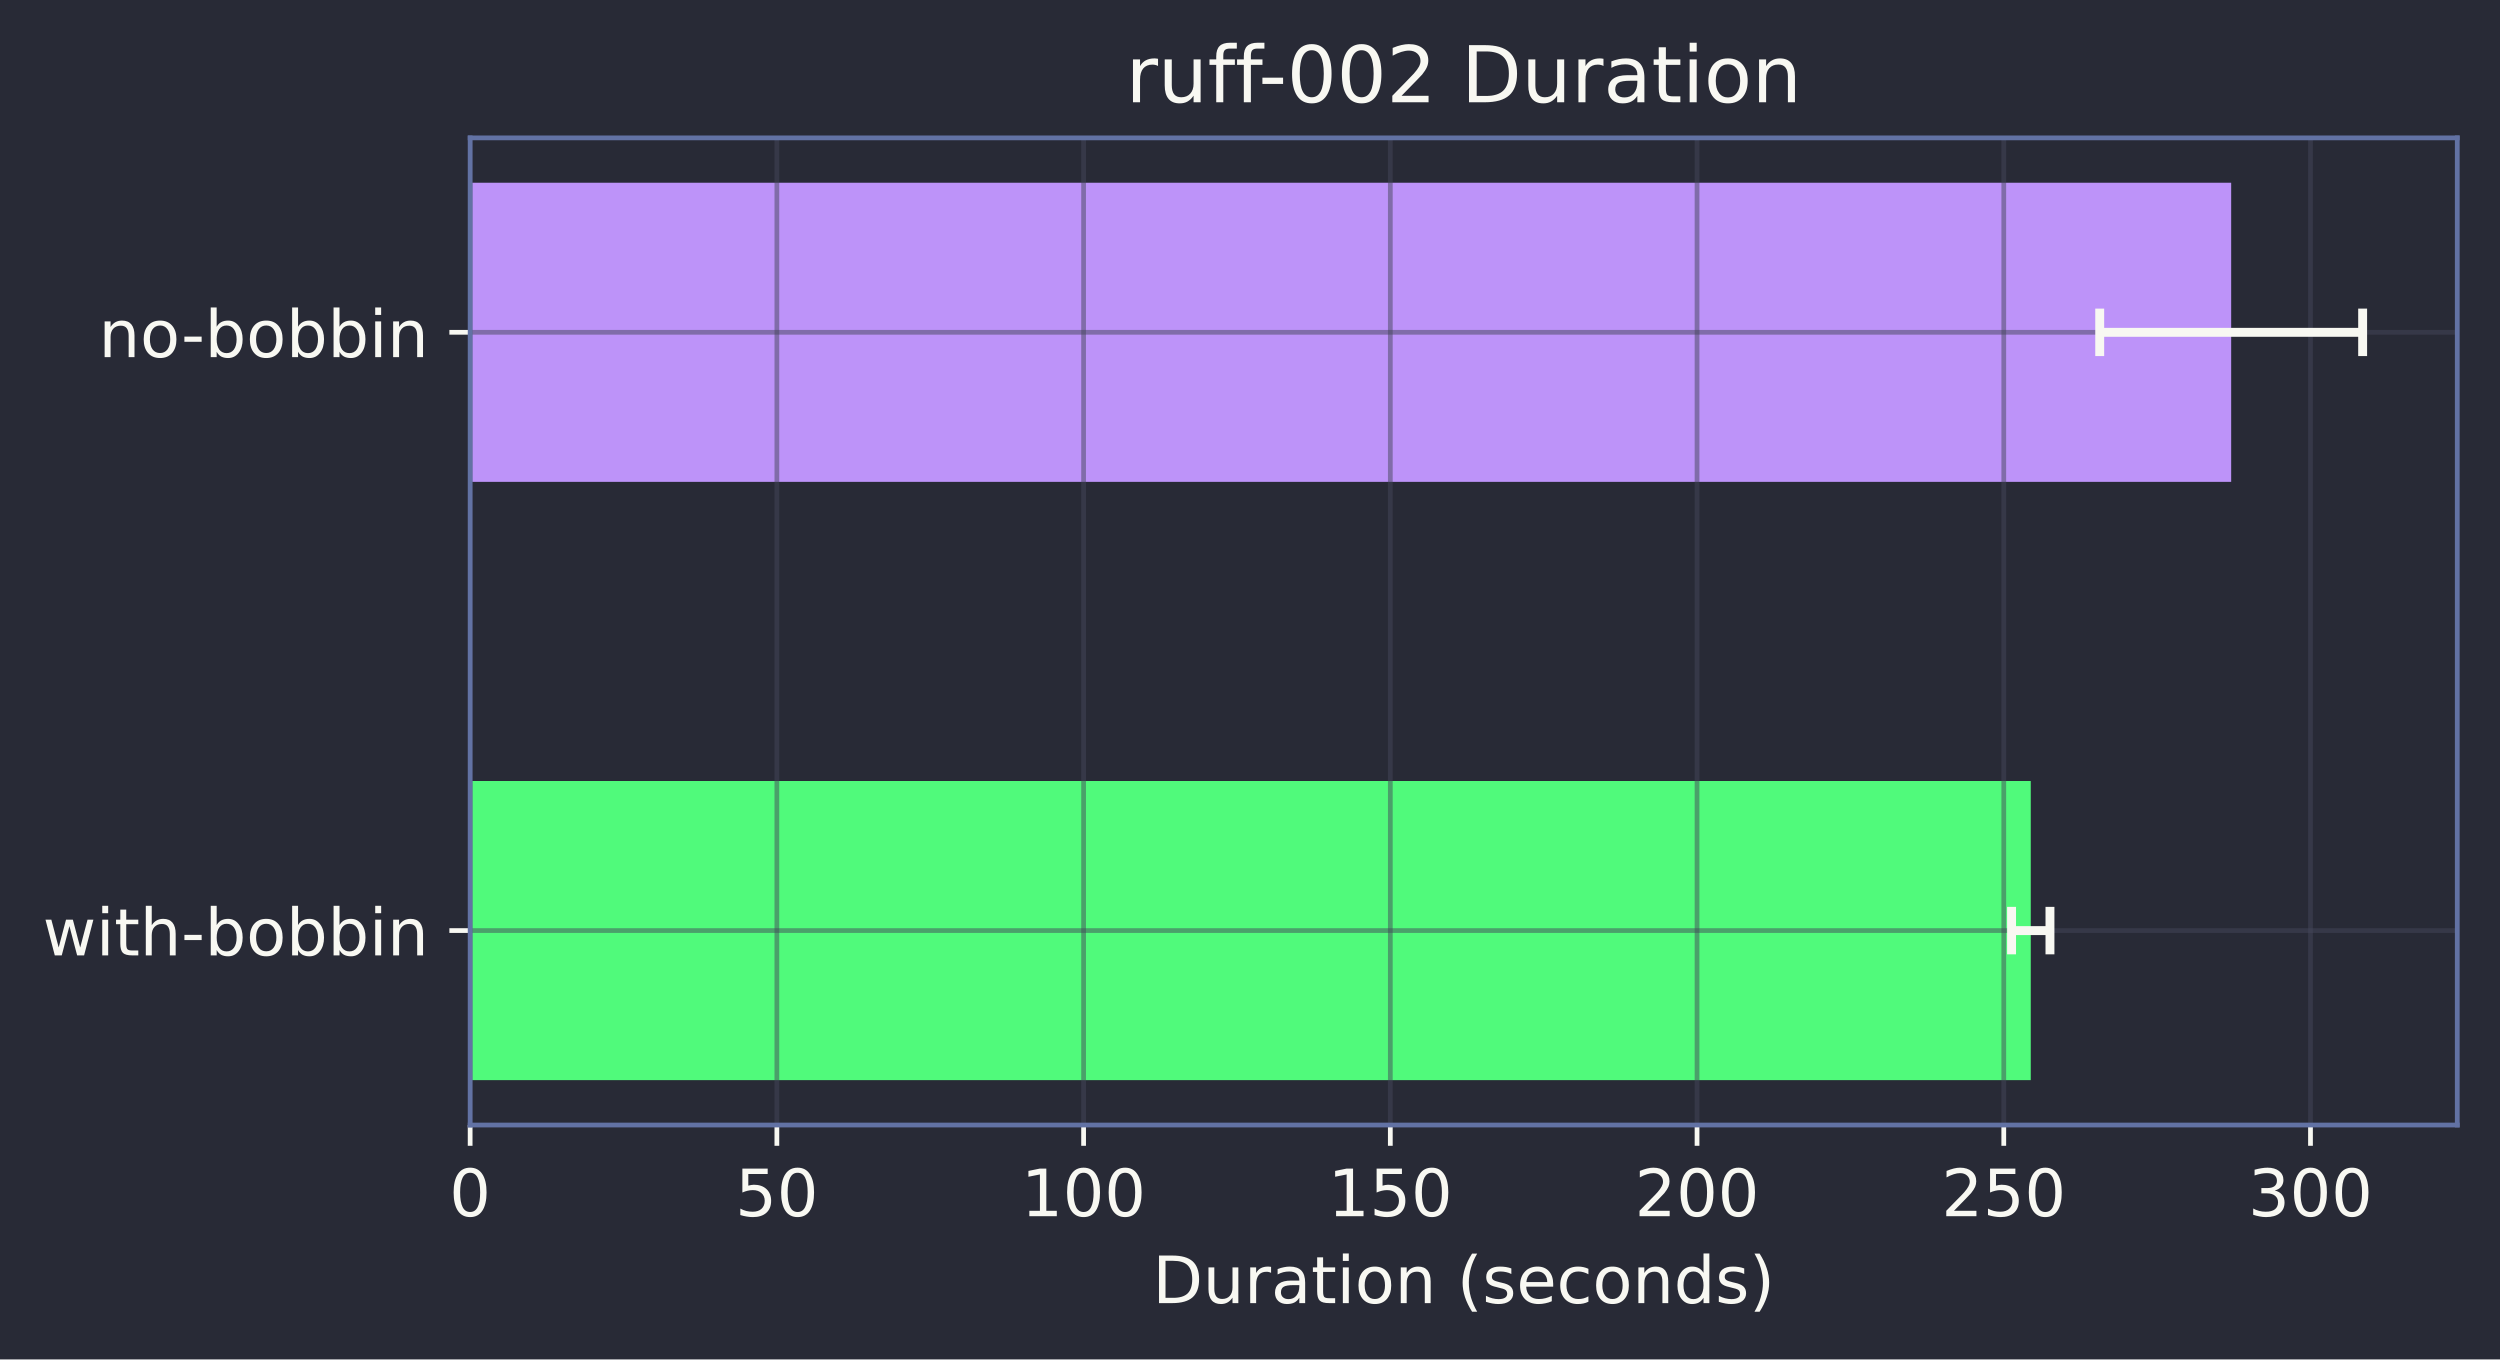
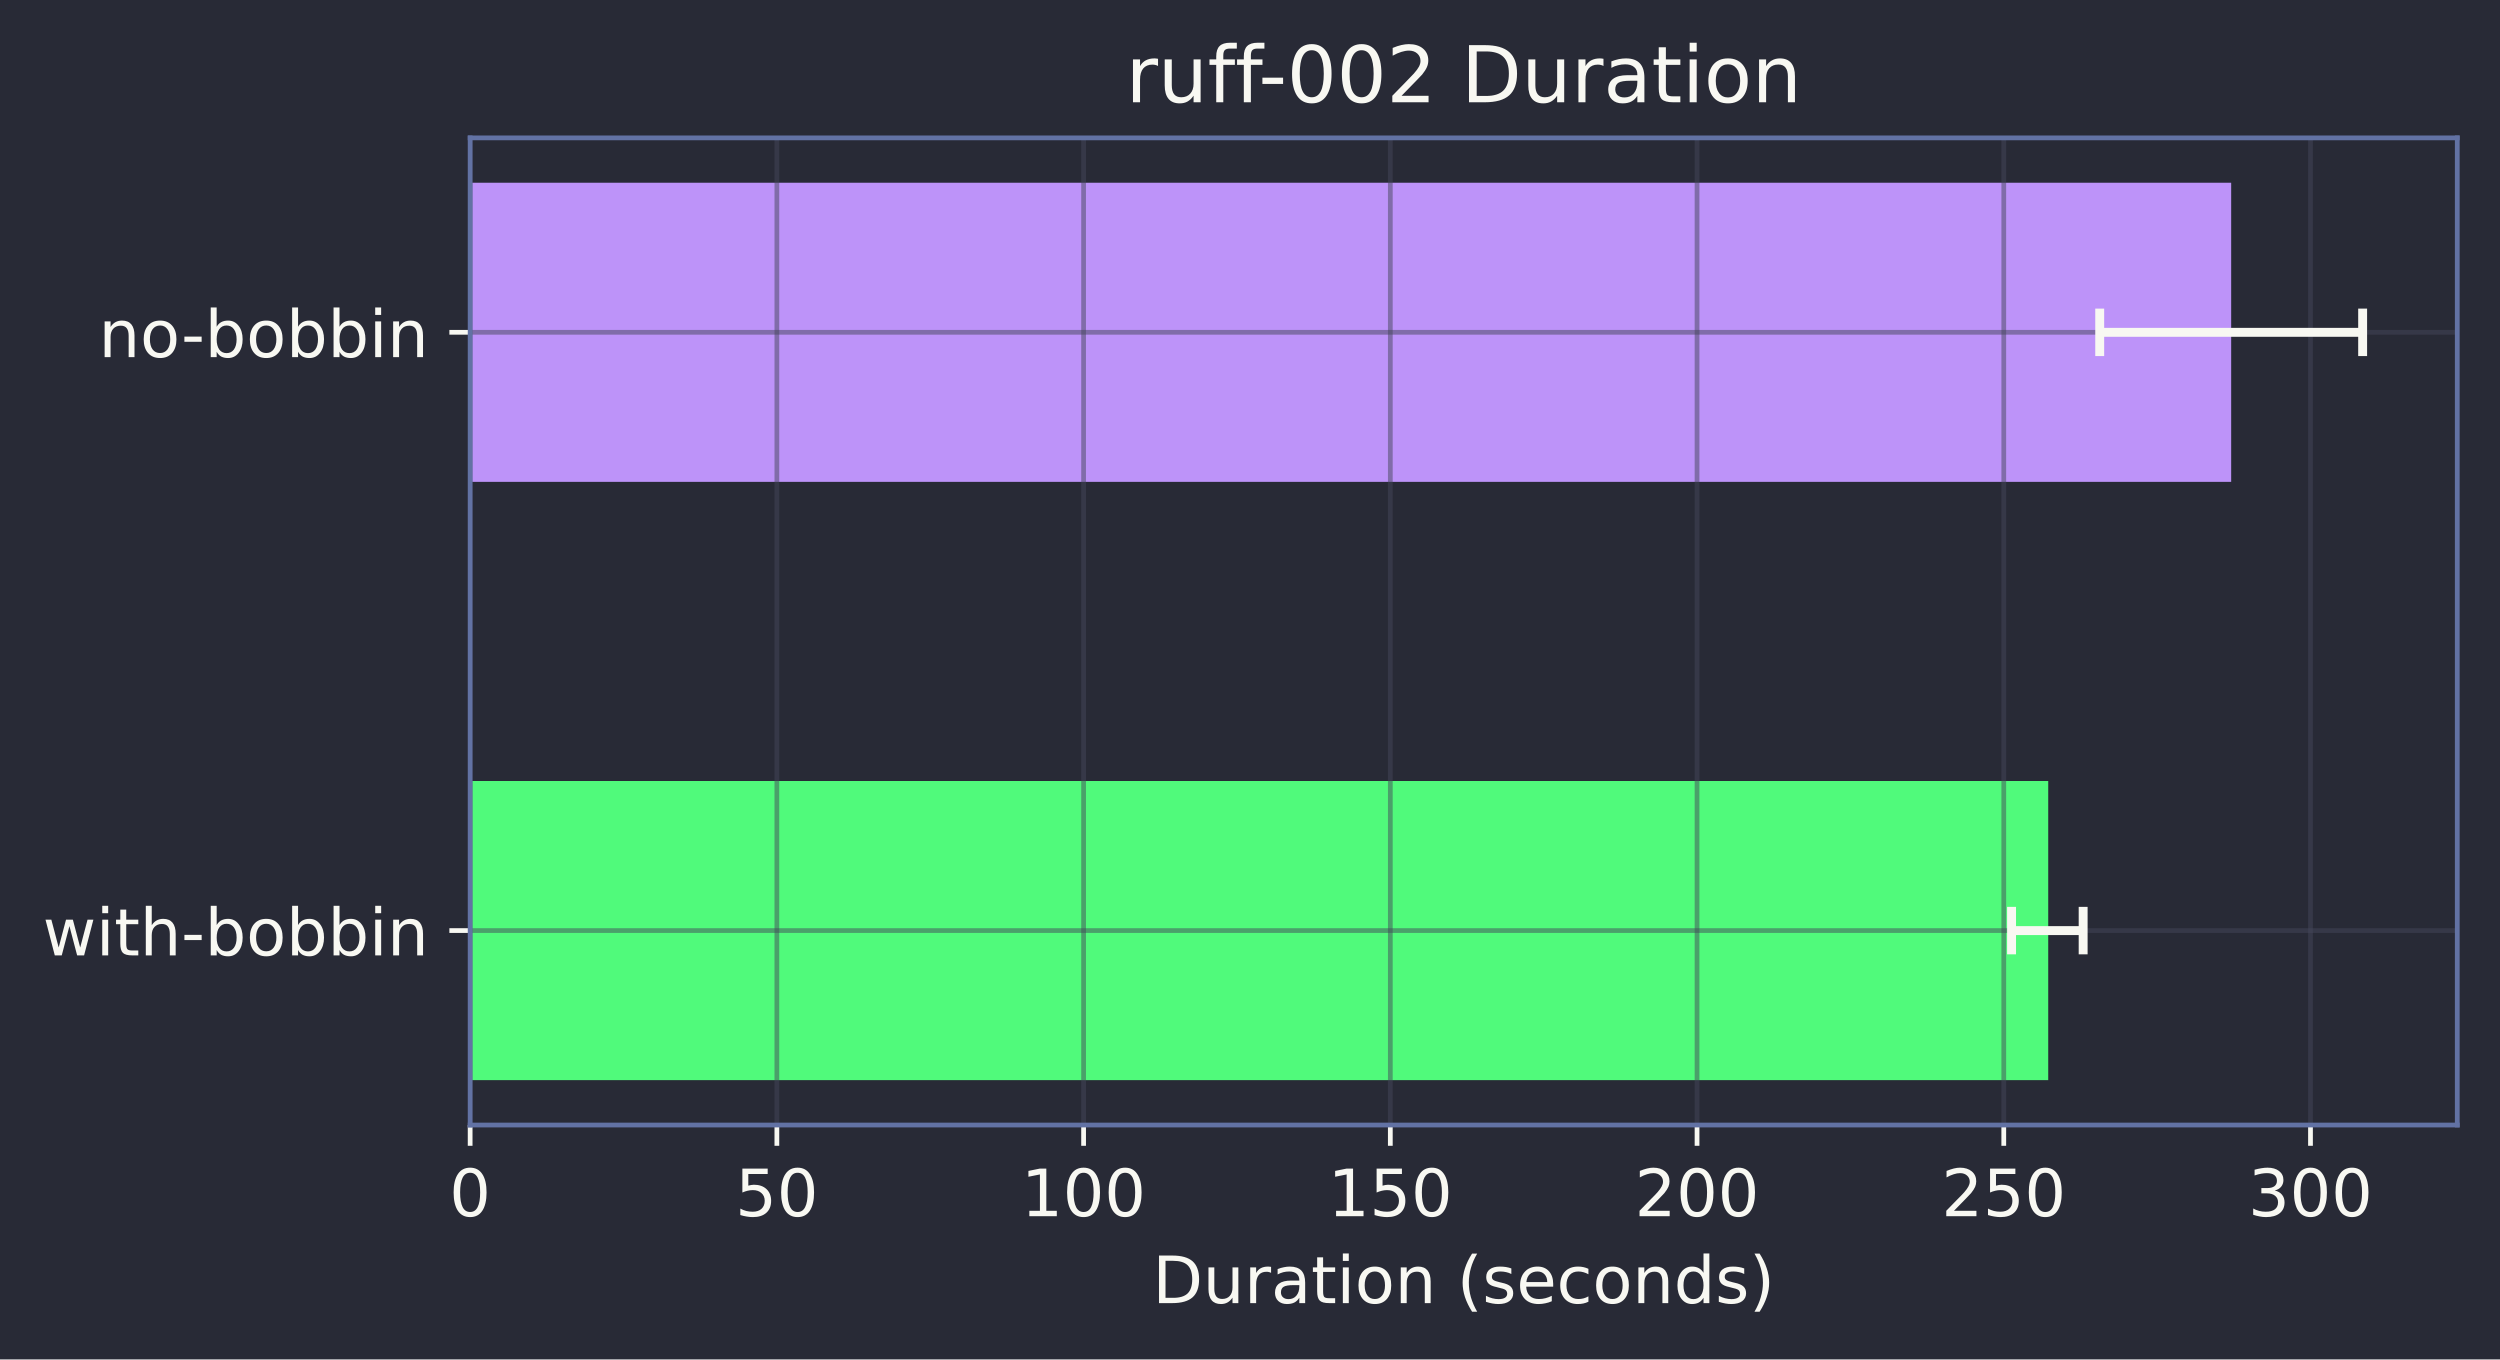
<svg xmlns="http://www.w3.org/2000/svg" xmlns:xlink="http://www.w3.org/1999/xlink" width="421.212pt" height="229.042pt" viewBox="0 0 421.212 229.042" version="1.1">
  <defs>
    <style type="text/css">*{stroke-linejoin: round; stroke-linecap: butt}</style>
  </defs>
  <g id="figure_1">
    <g id="patch_1">
      <path d="M 0 229.042  L 421.212 229.042  L 421.212 0  L 0 0  z " style="fill: #282a36" />
    </g>
    <g id="axes_1">
      <g id="patch_2">
        <path d="M 79.212 189.55  L 414.012 189.55  L 414.012 23.23  L 79.212 23.23  z " style="fill: #282a36" />
      </g>
      <g id="patch_3">
-         <path d="M 79.212 30.79  L 375.919 30.79  L 375.919 81.19  L 79.212 81.19  z " clip-path="url(#pc883a9f6e7)" style="fill: #bd93f9" />
+         <path d="M 79.212 30.79  L 375.919 30.79  L 375.919 81.19  L 79.212 81.19  z " clip-path="url(#pa08eb4818c)" style="fill: #bd93f9" />
      </g>
      <g id="patch_4">
-         <path d="M 79.212 131.59  L 342.153 131.59  L 342.153 181.99  L 79.212 181.99  z " clip-path="url(#pc883a9f6e7)" style="fill: #50fa7b" />
+         <path d="M 79.212 131.59  L 345.095 131.59  L 345.095 181.99  L 79.212 181.99  z " clip-path="url(#pa08eb4818c)" style="fill: #50fa7b" />
      </g>
      <g id="matplotlib.axis_1">
        <g id="xtick_1">
          <g id="line2d_1">
-             <path d="M 79.212 189.55  L 79.212 23.23  " clip-path="url(#pc883a9f6e7)" style="fill: none; stroke: #44475a; stroke-opacity: 0.5; stroke-width: 0.8; stroke-linecap: square" />
+             <path d="M 79.212 189.55  L 79.212 23.23  " clip-path="url(#pa08eb4818c)" style="fill: none; stroke: #44475a; stroke-opacity: 0.5; stroke-width: 0.8; stroke-linecap: square" />
          </g>
          <g id="line2d_2">
            <defs>
-               <path id="madf7872ef1" d="M 0 0  L 0 3.5  " style="stroke: #f8f8f2; stroke-width: 0.8" />
+               <path id="mbf92be9f28" d="M 0 0  L 0 3.5  " style="stroke: #f8f8f2; stroke-width: 0.8" />
            </defs>
            <g>
-               <use xlink:href="#madf7872ef1" x="79.212" y="189.55" style="fill: #f8f8f2; stroke: #f8f8f2; stroke-width: 0.8" />
+               <use xlink:href="#mbf92be9f28" x="79.212" y="189.55" style="fill: #f8f8f2; stroke: #f8f8f2; stroke-width: 0.8" />
            </g>
          </g>
          <g id="text_1">
            <text style="font-size: 11px; font-family: 'DejaVu Sans', 'Bitstream Vera Sans', 'Computer Modern Sans Serif', 'Lucida Grande', 'Verdana', 'Geneva', 'Lucid', 'Arial', 'Helvetica', 'Avant Garde', sans-serif; text-anchor: middle; fill: #f8f8f2" x="79.212" y="204.908" transform="rotate(-0 79.21172 204.9082)">0</text>
          </g>
        </g>
        <g id="xtick_2">
          <g id="line2d_3">
-             <path d="M 130.89 189.55  L 130.89 23.23  " clip-path="url(#pc883a9f6e7)" style="fill: none; stroke: #44475a; stroke-opacity: 0.5; stroke-width: 0.8; stroke-linecap: square" />
+             <path d="M 130.89 189.55  L 130.89 23.23  " clip-path="url(#pa08eb4818c)" style="fill: none; stroke: #44475a; stroke-opacity: 0.5; stroke-width: 0.8; stroke-linecap: square" />
          </g>
          <g id="line2d_4">
            <g>
-               <use xlink:href="#madf7872ef1" x="130.89" y="189.55" style="fill: #f8f8f2; stroke: #f8f8f2; stroke-width: 0.8" />
+               <use xlink:href="#mbf92be9f28" x="130.89" y="189.55" style="fill: #f8f8f2; stroke: #f8f8f2; stroke-width: 0.8" />
            </g>
          </g>
          <g id="text_2">
            <text style="font-size: 11px; font-family: 'DejaVu Sans', 'Bitstream Vera Sans', 'Computer Modern Sans Serif', 'Lucida Grande', 'Verdana', 'Geneva', 'Lucid', 'Arial', 'Helvetica', 'Avant Garde', sans-serif; text-anchor: middle; fill: #f8f8f2" x="130.89" y="204.908" transform="rotate(-0 130.8903 204.9082)">50</text>
          </g>
        </g>
        <g id="xtick_3">
          <g id="line2d_5">
-             <path d="M 182.569 189.55  L 182.569 23.23  " clip-path="url(#pc883a9f6e7)" style="fill: none; stroke: #44475a; stroke-opacity: 0.5; stroke-width: 0.8; stroke-linecap: square" />
+             <path d="M 182.569 189.55  L 182.569 23.23  " clip-path="url(#pa08eb4818c)" style="fill: none; stroke: #44475a; stroke-opacity: 0.5; stroke-width: 0.8; stroke-linecap: square" />
          </g>
          <g id="line2d_6">
            <g>
-               <use xlink:href="#madf7872ef1" x="182.569" y="189.55" style="fill: #f8f8f2; stroke: #f8f8f2; stroke-width: 0.8" />
+               <use xlink:href="#mbf92be9f28" x="182.569" y="189.55" style="fill: #f8f8f2; stroke: #f8f8f2; stroke-width: 0.8" />
            </g>
          </g>
          <g id="text_3">
            <text style="font-size: 11px; font-family: 'DejaVu Sans', 'Bitstream Vera Sans', 'Computer Modern Sans Serif', 'Lucida Grande', 'Verdana', 'Geneva', 'Lucid', 'Arial', 'Helvetica', 'Avant Garde', sans-serif; text-anchor: middle; fill: #f8f8f2" x="182.569" y="204.908" transform="rotate(-0 182.569 204.9082)">100</text>
          </g>
        </g>
        <g id="xtick_4">
          <g id="line2d_7">
-             <path d="M 234.248 189.55  L 234.248 23.23  " clip-path="url(#pc883a9f6e7)" style="fill: none; stroke: #44475a; stroke-opacity: 0.5; stroke-width: 0.8; stroke-linecap: square" />
+             <path d="M 234.248 189.55  L 234.248 23.23  " clip-path="url(#pa08eb4818c)" style="fill: none; stroke: #44475a; stroke-opacity: 0.5; stroke-width: 0.8; stroke-linecap: square" />
          </g>
          <g id="line2d_8">
            <g>
-               <use xlink:href="#madf7872ef1" x="234.248" y="189.55" style="fill: #f8f8f2; stroke: #f8f8f2; stroke-width: 0.8" />
+               <use xlink:href="#mbf92be9f28" x="234.248" y="189.55" style="fill: #f8f8f2; stroke: #f8f8f2; stroke-width: 0.8" />
            </g>
          </g>
          <g id="text_4">
            <text style="font-size: 11px; font-family: 'DejaVu Sans', 'Bitstream Vera Sans', 'Computer Modern Sans Serif', 'Lucida Grande', 'Verdana', 'Geneva', 'Lucid', 'Arial', 'Helvetica', 'Avant Garde', sans-serif; text-anchor: middle; fill: #f8f8f2" x="234.248" y="204.908" transform="rotate(-0 234.2476 204.9082)">150</text>
          </g>
        </g>
        <g id="xtick_5">
          <g id="line2d_9">
-             <path d="M 285.926 189.55  L 285.926 23.23  " clip-path="url(#pc883a9f6e7)" style="fill: none; stroke: #44475a; stroke-opacity: 0.5; stroke-width: 0.8; stroke-linecap: square" />
+             <path d="M 285.926 189.55  L 285.926 23.23  " clip-path="url(#pa08eb4818c)" style="fill: none; stroke: #44475a; stroke-opacity: 0.5; stroke-width: 0.8; stroke-linecap: square" />
          </g>
          <g id="line2d_10">
            <g>
-               <use xlink:href="#madf7872ef1" x="285.926" y="189.55" style="fill: #f8f8f2; stroke: #f8f8f2; stroke-width: 0.8" />
+               <use xlink:href="#mbf92be9f28" x="285.926" y="189.55" style="fill: #f8f8f2; stroke: #f8f8f2; stroke-width: 0.8" />
            </g>
          </g>
          <g id="text_5">
            <text style="font-size: 11px; font-family: 'DejaVu Sans', 'Bitstream Vera Sans', 'Computer Modern Sans Serif', 'Lucida Grande', 'Verdana', 'Geneva', 'Lucid', 'Arial', 'Helvetica', 'Avant Garde', sans-serif; text-anchor: middle; fill: #f8f8f2" x="285.926" y="204.908" transform="rotate(-0 285.9262 204.9082)">200</text>
          </g>
        </g>
        <g id="xtick_6">
          <g id="line2d_11">
-             <path d="M 337.605 189.55  L 337.605 23.23  " clip-path="url(#pc883a9f6e7)" style="fill: none; stroke: #44475a; stroke-opacity: 0.5; stroke-width: 0.8; stroke-linecap: square" />
+             <path d="M 337.605 189.55  L 337.605 23.23  " clip-path="url(#pa08eb4818c)" style="fill: none; stroke: #44475a; stroke-opacity: 0.5; stroke-width: 0.8; stroke-linecap: square" />
          </g>
          <g id="line2d_12">
            <g>
-               <use xlink:href="#madf7872ef1" x="337.605" y="189.55" style="fill: #f8f8f2; stroke: #f8f8f2; stroke-width: 0.8" />
+               <use xlink:href="#mbf92be9f28" x="337.605" y="189.55" style="fill: #f8f8f2; stroke: #f8f8f2; stroke-width: 0.8" />
            </g>
          </g>
          <g id="text_6">
            <text style="font-size: 11px; font-family: 'DejaVu Sans', 'Bitstream Vera Sans', 'Computer Modern Sans Serif', 'Lucida Grande', 'Verdana', 'Geneva', 'Lucid', 'Arial', 'Helvetica', 'Avant Garde', sans-serif; text-anchor: middle; fill: #f8f8f2" x="337.605" y="204.908" transform="rotate(-0 337.6049 204.9082)">250</text>
          </g>
        </g>
        <g id="xtick_7">
          <g id="line2d_13">
-             <path d="M 389.283 189.55  L 389.283 23.23  " clip-path="url(#pc883a9f6e7)" style="fill: none; stroke: #44475a; stroke-opacity: 0.5; stroke-width: 0.8; stroke-linecap: square" />
+             <path d="M 389.283 189.55  L 389.283 23.23  " clip-path="url(#pa08eb4818c)" style="fill: none; stroke: #44475a; stroke-opacity: 0.5; stroke-width: 0.8; stroke-linecap: square" />
          </g>
          <g id="line2d_14">
            <g>
-               <use xlink:href="#madf7872ef1" x="389.283" y="189.55" style="fill: #f8f8f2; stroke: #f8f8f2; stroke-width: 0.8" />
+               <use xlink:href="#mbf92be9f28" x="389.283" y="189.55" style="fill: #f8f8f2; stroke: #f8f8f2; stroke-width: 0.8" />
            </g>
          </g>
          <g id="text_7">
            <text style="font-size: 11px; font-family: 'DejaVu Sans', 'Bitstream Vera Sans', 'Computer Modern Sans Serif', 'Lucida Grande', 'Verdana', 'Geneva', 'Lucid', 'Arial', 'Helvetica', 'Avant Garde', sans-serif; text-anchor: middle; fill: #f8f8f2" x="389.283" y="204.908" transform="rotate(-0 389.2835 204.9082)">300</text>
          </g>
        </g>
        <g id="text_8">
          <text style="font-size: 11px; font-family: 'DejaVu Sans', 'Bitstream Vera Sans', 'Computer Modern Sans Serif', 'Lucida Grande', 'Verdana', 'Geneva', 'Lucid', 'Arial', 'Helvetica', 'Avant Garde', sans-serif; text-anchor: middle; fill: #f8f8f2" x="246.612" y="219.554" transform="rotate(-0 246.6117 219.5542)">Duration (seconds)</text>
        </g>
      </g>
      <g id="matplotlib.axis_2">
        <g id="ytick_1">
          <g id="line2d_15">
-             <path d="M 79.212 55.99  L 414.012 55.99  " clip-path="url(#pc883a9f6e7)" style="fill: none; stroke: #44475a; stroke-opacity: 0.5; stroke-width: 0.8; stroke-linecap: square" />
+             <path d="M 79.212 55.99  L 414.012 55.99  " clip-path="url(#pa08eb4818c)" style="fill: none; stroke: #44475a; stroke-opacity: 0.5; stroke-width: 0.8; stroke-linecap: square" />
          </g>
          <g id="line2d_16">
            <defs>
-               <path id="mf928ad88b2" d="M 0 0  L -3.5 0  " style="stroke: #f8f8f2; stroke-width: 0.8" />
+               <path id="mea6f5d3b7b" d="M 0 0  L -3.5 0  " style="stroke: #f8f8f2; stroke-width: 0.8" />
            </defs>
            <g>
-               <use xlink:href="#mf928ad88b2" x="79.212" y="55.99" style="fill: #f8f8f2; stroke: #f8f8f2; stroke-width: 0.8" />
+               <use xlink:href="#mea6f5d3b7b" x="79.212" y="55.99" style="fill: #f8f8f2; stroke: #f8f8f2; stroke-width: 0.8" />
            </g>
          </g>
          <g id="text_9">
            <text style="font-size: 11px; font-family: 'DejaVu Sans', 'Bitstream Vera Sans', 'Computer Modern Sans Serif', 'Lucida Grande', 'Verdana', 'Geneva', 'Lucid', 'Arial', 'Helvetica', 'Avant Garde', sans-serif; text-anchor: end; fill: #f8f8f2" x="72.212" y="60.169" transform="rotate(-0 72.21172 60.16908)">no-bobbin</text>
          </g>
        </g>
        <g id="ytick_2">
          <g id="line2d_17">
-             <path d="M 79.212 156.79  L 414.012 156.79  " clip-path="url(#pc883a9f6e7)" style="fill: none; stroke: #44475a; stroke-opacity: 0.5; stroke-width: 0.8; stroke-linecap: square" />
+             <path d="M 79.212 156.79  L 414.012 156.79  " clip-path="url(#pa08eb4818c)" style="fill: none; stroke: #44475a; stroke-opacity: 0.5; stroke-width: 0.8; stroke-linecap: square" />
          </g>
          <g id="line2d_18">
            <g>
-               <use xlink:href="#mf928ad88b2" x="79.212" y="156.79" style="fill: #f8f8f2; stroke: #f8f8f2; stroke-width: 0.8" />
+               <use xlink:href="#mea6f5d3b7b" x="79.212" y="156.79" style="fill: #f8f8f2; stroke: #f8f8f2; stroke-width: 0.8" />
            </g>
          </g>
          <g id="text_10">
            <text style="font-size: 11px; font-family: 'DejaVu Sans', 'Bitstream Vera Sans', 'Computer Modern Sans Serif', 'Lucida Grande', 'Verdana', 'Geneva', 'Lucid', 'Arial', 'Helvetica', 'Avant Garde', sans-serif; text-anchor: end; fill: #f8f8f2" x="72.212" y="160.969" transform="rotate(-0 72.21172 160.9691)">with-bobbin</text>
          </g>
        </g>
      </g>
      <g id="LineCollection_1">
-         <path d="M 353.77 55.99  L 398.069 55.99  " clip-path="url(#pc883a9f6e7)" style="fill: none; stroke: #f8f8f2; stroke-width: 1.5" />
-         <path d="M 338.918 156.79  L 345.388 156.79  " clip-path="url(#pc883a9f6e7)" style="fill: none; stroke: #f8f8f2; stroke-width: 1.5" />
+         <path d="M 353.77 55.99  L 398.069 55.99  " clip-path="url(#pa08eb4818c)" style="fill: none; stroke: #f8f8f2; stroke-width: 1.5" />
+         <path d="M 338.918 156.79  L 350.979 156.79  " clip-path="url(#pa08eb4818c)" style="fill: none; stroke: #f8f8f2; stroke-width: 1.5" />
      </g>
      <g id="line2d_19">
        <defs>
-           <path id="m93973dd997" d="M 0 4  L 0 -4  " style="stroke: #f8f8f2; stroke-width: 1.5" />
+           <path id="mf2e4d4eb54" d="M 0 4  L 0 -4  " style="stroke: #f8f8f2; stroke-width: 1.5" />
        </defs>
-         <g clip-path="url(#pc883a9f6e7)">
-           <use xlink:href="#m93973dd997" x="353.77" y="55.99" style="fill: #1f77b4; stroke: #f8f8f2; stroke-width: 1.5" />
-           <use xlink:href="#m93973dd997" x="338.918" y="156.79" style="fill: #1f77b4; stroke: #f8f8f2; stroke-width: 1.5" />
+         <g clip-path="url(#pa08eb4818c)">
+           <use xlink:href="#mf2e4d4eb54" x="353.77" y="55.99" style="fill: #1f77b4; stroke: #f8f8f2; stroke-width: 1.5" />
+           <use xlink:href="#mf2e4d4eb54" x="338.918" y="156.79" style="fill: #1f77b4; stroke: #f8f8f2; stroke-width: 1.5" />
        </g>
      </g>
      <g id="line2d_20">
-         <g clip-path="url(#pc883a9f6e7)">
-           <use xlink:href="#m93973dd997" x="398.069" y="55.99" style="fill: #1f77b4; stroke: #f8f8f2; stroke-width: 1.5" />
-           <use xlink:href="#m93973dd997" x="345.388" y="156.79" style="fill: #1f77b4; stroke: #f8f8f2; stroke-width: 1.5" />
+         <g clip-path="url(#pa08eb4818c)">
+           <use xlink:href="#mf2e4d4eb54" x="398.069" y="55.99" style="fill: #1f77b4; stroke: #f8f8f2; stroke-width: 1.5" />
+           <use xlink:href="#mf2e4d4eb54" x="350.979" y="156.79" style="fill: #1f77b4; stroke: #f8f8f2; stroke-width: 1.5" />
        </g>
      </g>
      <g id="patch_5">
        <path d="M 79.212 189.55  L 79.212 23.23  " style="fill: none; stroke: #6272a4; stroke-width: 0.8; stroke-linejoin: miter; stroke-linecap: square" />
      </g>
      <g id="patch_6">
        <path d="M 414.012 189.55  L 414.012 23.23  " style="fill: none; stroke: #6272a4; stroke-width: 0.8; stroke-linejoin: miter; stroke-linecap: square" />
      </g>
      <g id="patch_7">
        <path d="M 79.212 189.55  L 414.012 189.55  " style="fill: none; stroke: #6272a4; stroke-width: 0.8; stroke-linejoin: miter; stroke-linecap: square" />
      </g>
      <g id="patch_8">
        <path d="M 79.212 23.23  L 414.012 23.23  " style="fill: none; stroke: #6272a4; stroke-width: 0.8; stroke-linejoin: miter; stroke-linecap: square" />
      </g>
      <g id="text_11">
        <text style="font-size: 13.2px; font-family: 'DejaVu Sans', 'Bitstream Vera Sans', 'Computer Modern Sans Serif', 'Lucida Grande', 'Verdana', 'Geneva', 'Lucid', 'Arial', 'Helvetica', 'Avant Garde', sans-serif; text-anchor: middle; fill: #f8f8f2" x="246.612" y="17.23" transform="rotate(-0 246.6117 17.22994)">ruff-002 Duration</text>
      </g>
    </g>
  </g>
  <defs>
-     <clipPath id="pc883a9f6e7">
+     <clipPath id="pa08eb4818c">
      <rect x="79.212" y="23.23" width="334.8" height="166.32" />
    </clipPath>
  </defs>
</svg>
